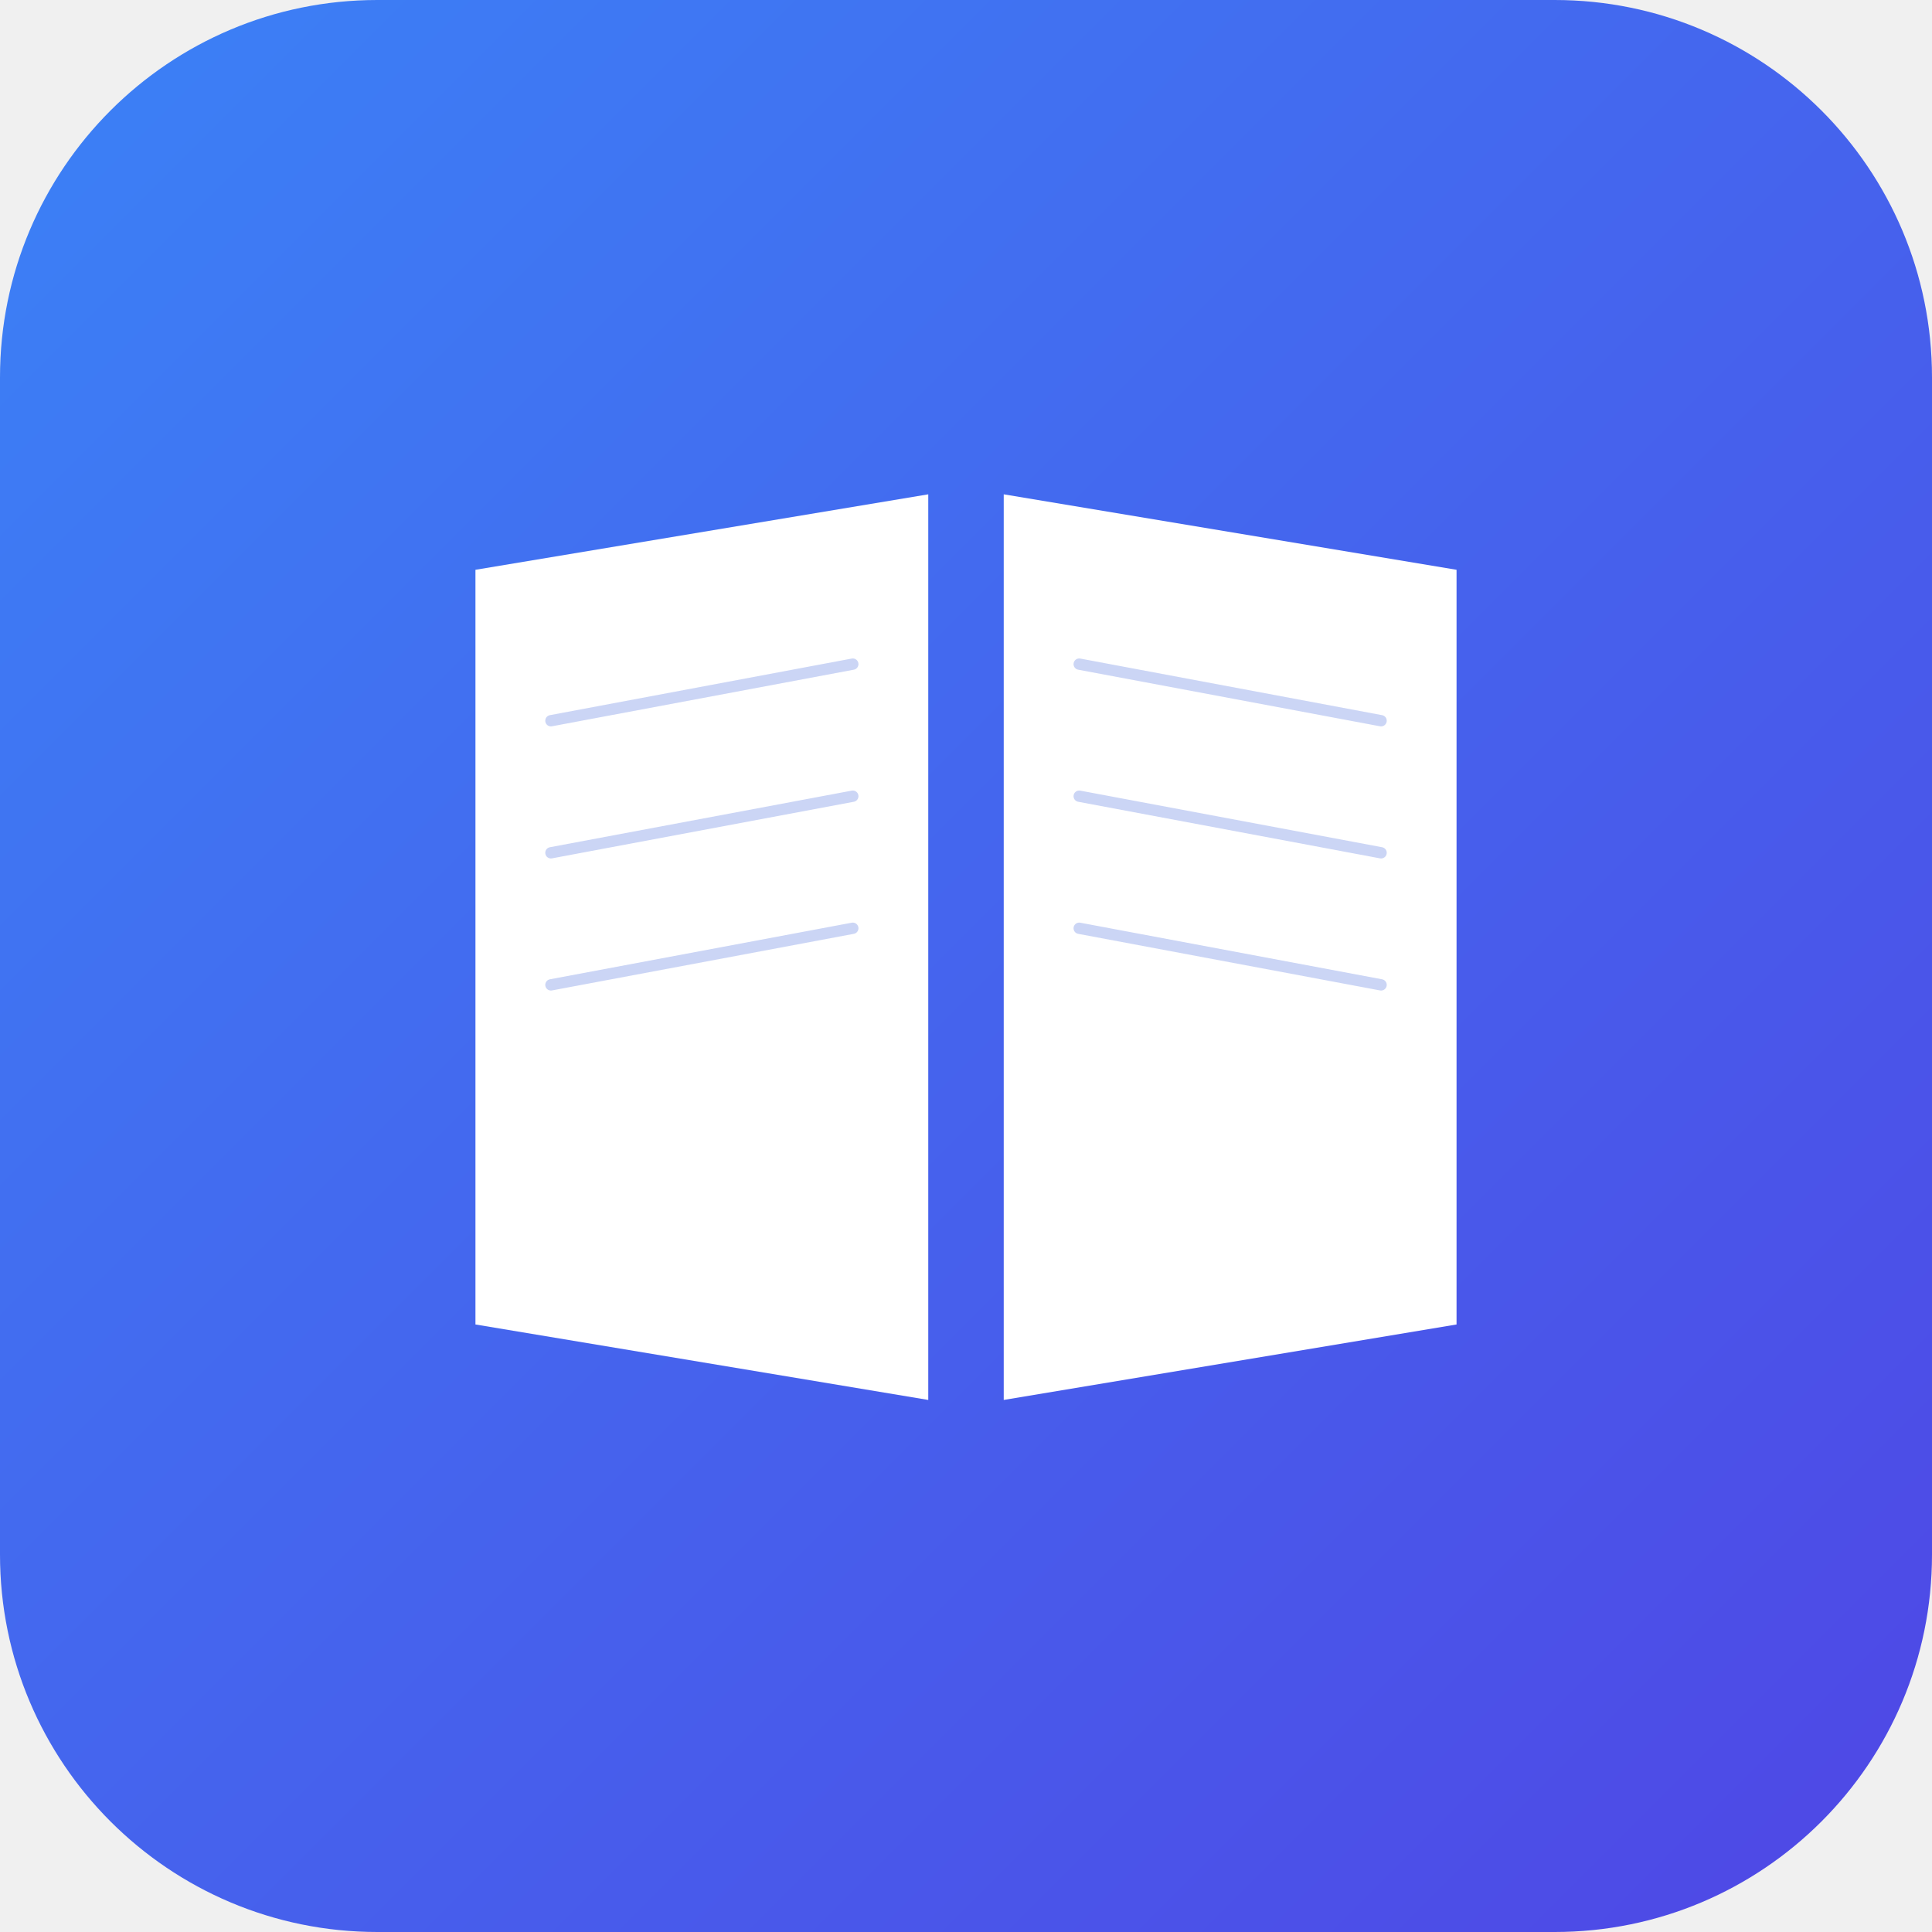
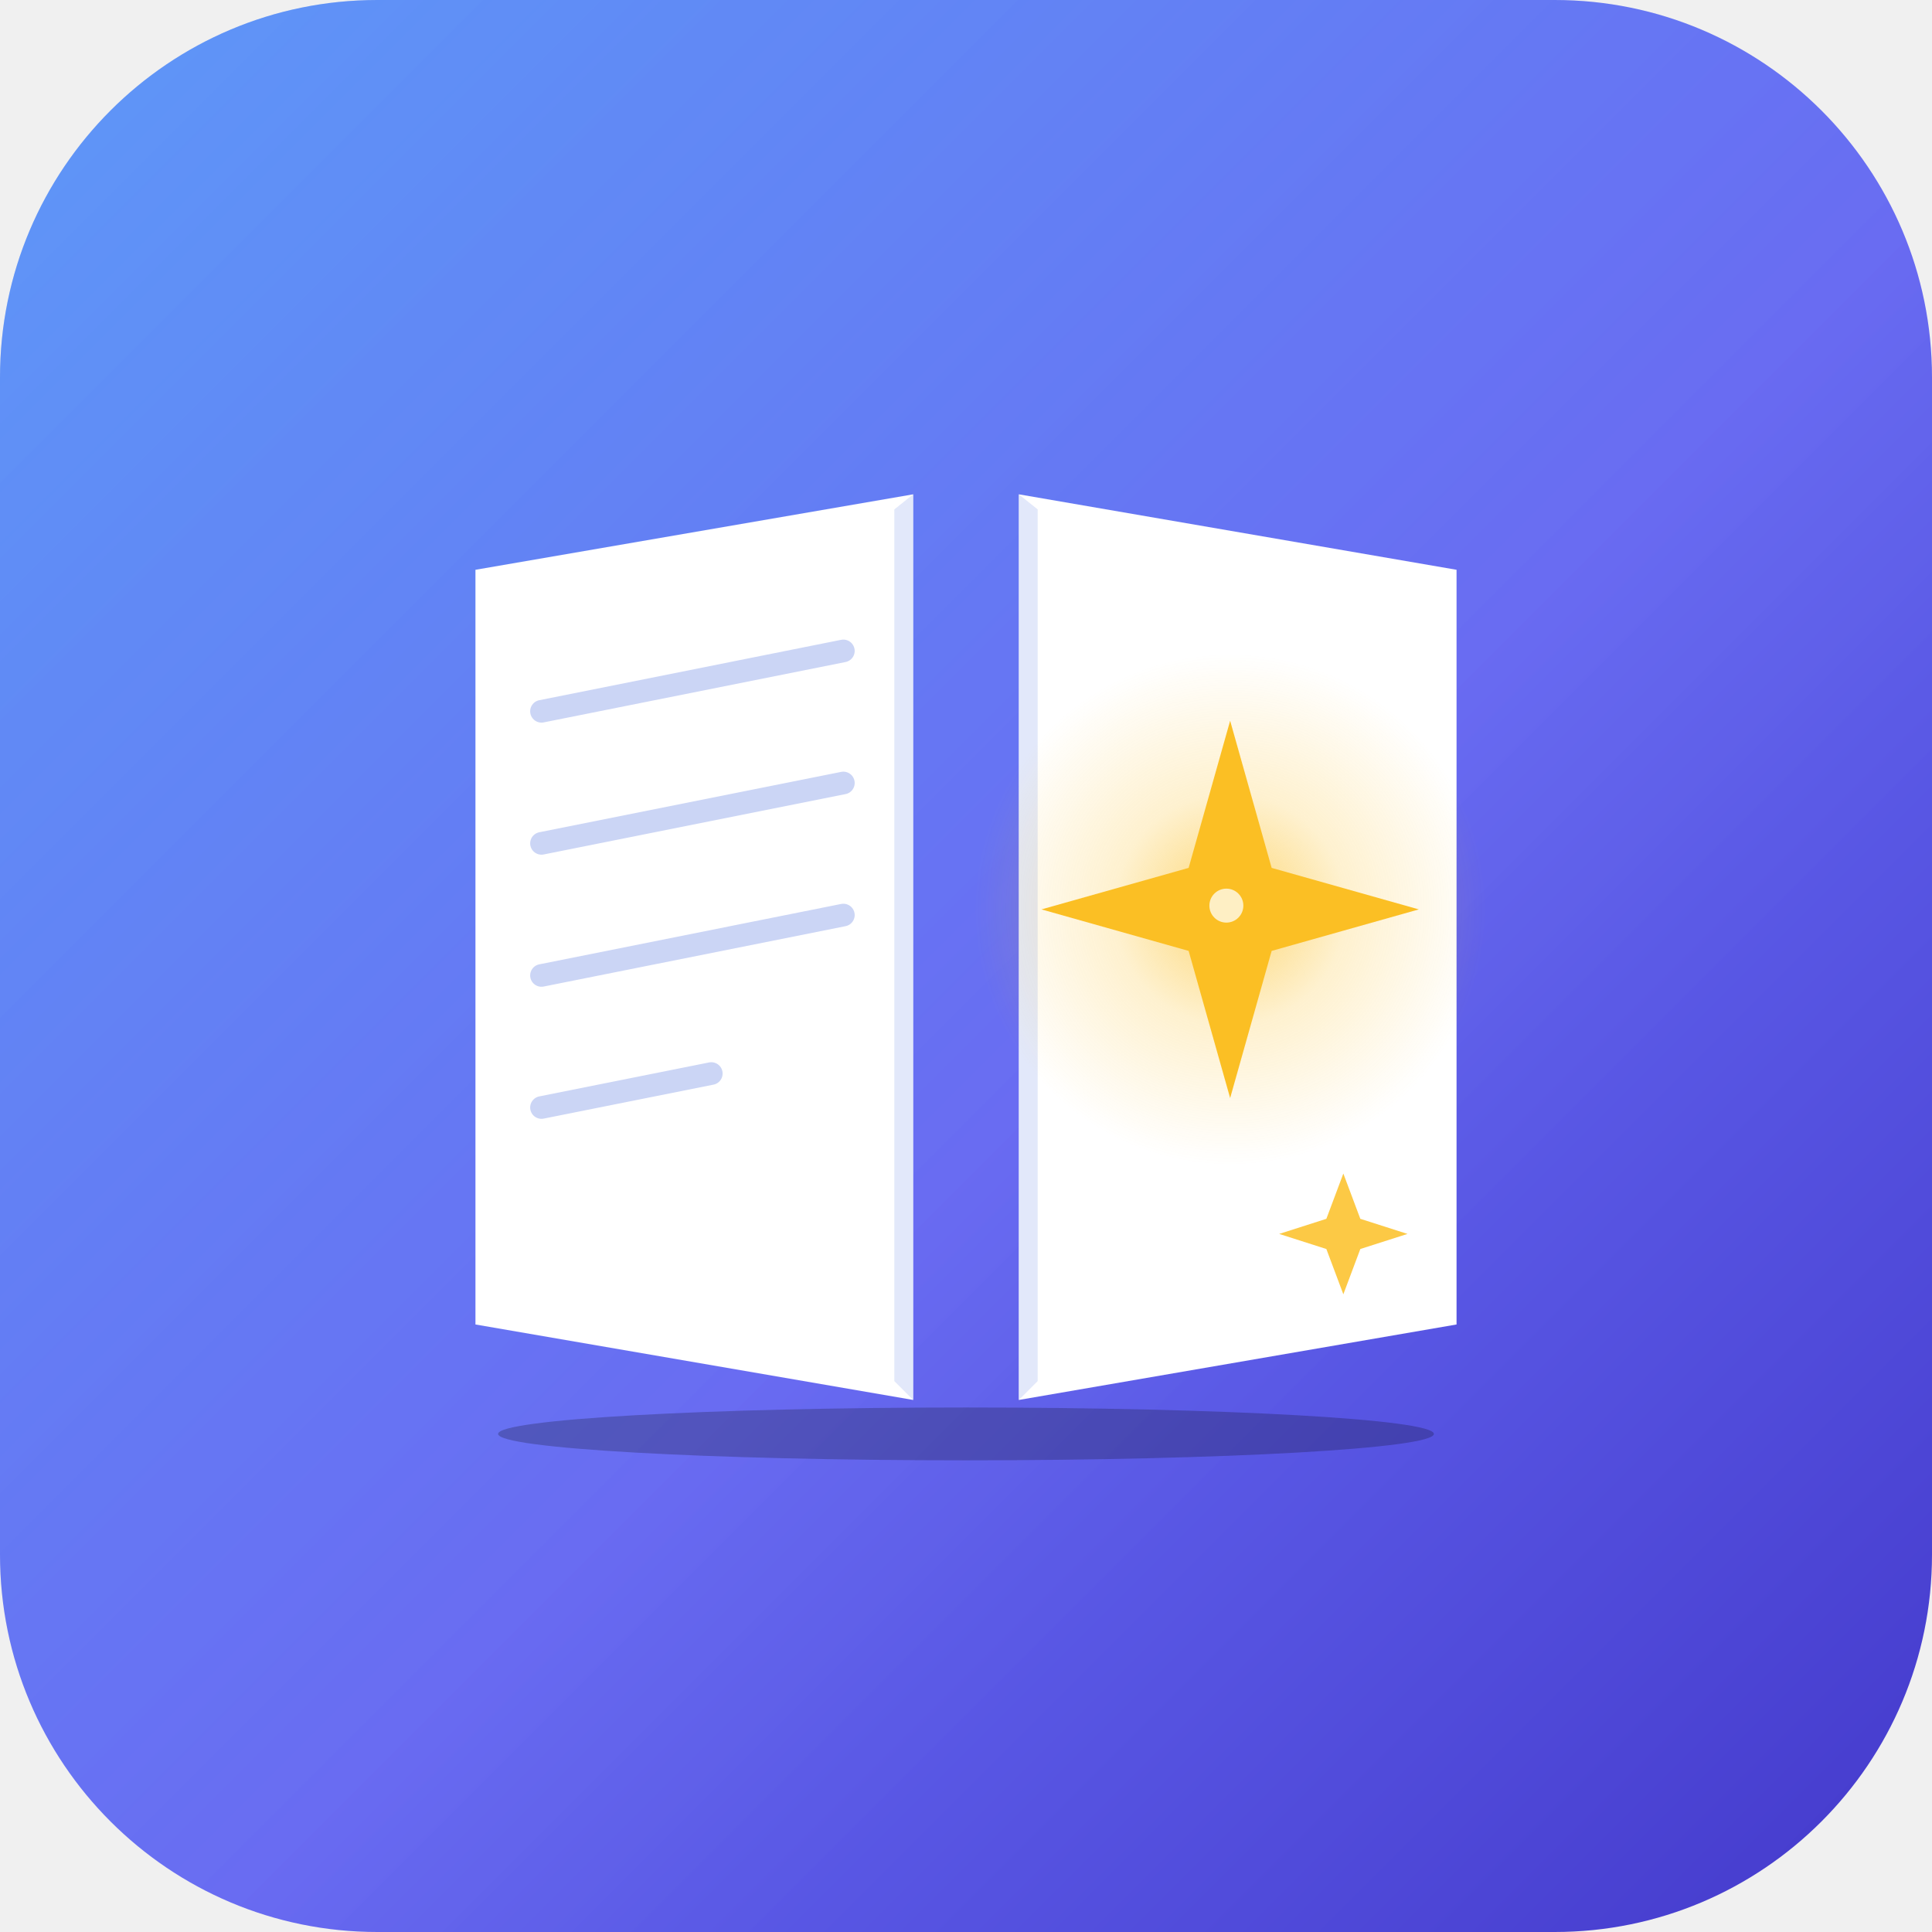
<svg xmlns="http://www.w3.org/2000/svg" width="1024" height="1024" viewBox="0 0 1024 1024">
  <defs>
    <linearGradient id="plate" x1="0" y1="0" x2="1" y2="1">
      <stop offset="0" stop-color="#3b82f6" />
-       <stop offset="1" stop-color="#4f46e5" />
+       <stop offset="0.55" stop-color="#6366f1" />
+       <stop offset="1" stop-color="#4338ca" />
+     </linearGradient>
+     <radialGradient id="sparkle-glow" cx="0.5" cy="0.5" r="0.5">
+       <stop offset="0" stop-color="#fbbf24" stop-opacity="0.65" />
+       <stop offset="0.45" stop-color="#fbbf24" stop-opacity="0.22" />
+       <stop offset="1" stop-color="#fbbf24" stop-opacity="0" />
+     </radialGradient>
+     <linearGradient id="plate-sheen" x1="0" y1="0" x2="0.7" y2="0.7">
+       <stop offset="0" stop-color="#ffffff" stop-opacity="0.18" />
+       <stop offset="1" stop-color="#ffffff" stop-opacity="0" />
    </linearGradient>
  </defs>
  <rect width="1024" height="1024" rx="200" ry="200" fill="url(#plate)" />
+   <rect width="1024" height="1024" rx="200" ry="200" fill="url(#plate-sheen)" />
  <g transform="translate(512, 512)">
-     <path d="M -260 -210 L -20 -250 L -20 230 L -260 190 Z" fill="#ffffff" />
-     <path d="M 260 -210 L 20 -250 L 20 230 L 260 190 Z" fill="#ffffff" />
-     <line x1="-220" y1="-130" x2="-60" y2="-160" stroke="#cbd5f5" stroke-width="6" stroke-linecap="round" />
-     <line x1="-220" y1="-60" x2="-60" y2="-90" stroke="#cbd5f5" stroke-width="6" stroke-linecap="round" />
-     <line x1="-220" y1="10" x2="-60" y2="-20" stroke="#cbd5f5" stroke-width="6" stroke-linecap="round" />
-     <line x1="60" y1="-160" x2="220" y2="-130" stroke="#cbd5f5" stroke-width="6" stroke-linecap="round" />
-     <line x1="60" y1="-90" x2="220" y2="-60" stroke="#cbd5f5" stroke-width="6" stroke-linecap="round" />
-     <line x1="60" y1="-20" x2="220" y2="10" stroke="#cbd5f5" stroke-width="6" stroke-linecap="round" />
+     <ellipse cx="0" cy="248" rx="248" ry="14" fill="#000000" opacity="0.22" />
+     <path d="M -260 -210 L -28 -250 L -28 230 L -260 190 Z" fill="#ffffff" />
+     <path d="M 260 -210 L 28 -250 L 28 230 L 260 190 Z" fill="#ffffff" />
+     <path d="M -28 -250 L -28 230 L -38 220 L -38 -242 Z" fill="#cbd5f5" opacity="0.55" />
+     <path d="M 28 -250 L 28 230 L 38 220 L 38 -242 Z" fill="#cbd5f5" opacity="0.55" />
+     <line x1="-225" y1="-135" x2="-65" y2="-167" stroke="#cbd5f5" stroke-width="12" stroke-linecap="round" />
+     <line x1="-225" y1="-65" x2="-65" y2="-97" stroke="#cbd5f5" stroke-width="12" stroke-linecap="round" />
+     <line x1="-225" y1="5" x2="-65" y2="-27" stroke="#cbd5f5" stroke-width="12" stroke-linecap="round" />
+     <line x1="-225" y1="75" x2="-135" y2="57" stroke="#cbd5f5" stroke-width="12" stroke-linecap="round" />
+     <circle cx="140" cy="-30" r="135" fill="url(#sparkle-glow)" />
+     <path d="M 140 -130              L 162 -52              L 240 -30              L 162 -8              L 140 70              L 118 -8              L 40 -30              L 118 -52 Z" fill="#fbbf24" />
+     <circle cx="138" cy="-32" r="9" fill="#fff8e1" opacity="0.85" />
+     <path d="M 200 110              L 209 134              L 234 142              L 209 150              L 200 174              L 191 150              L 166 142              L 191 134 Z" fill="#fbbf24" opacity="0.85" />
  </g>
</svg>
